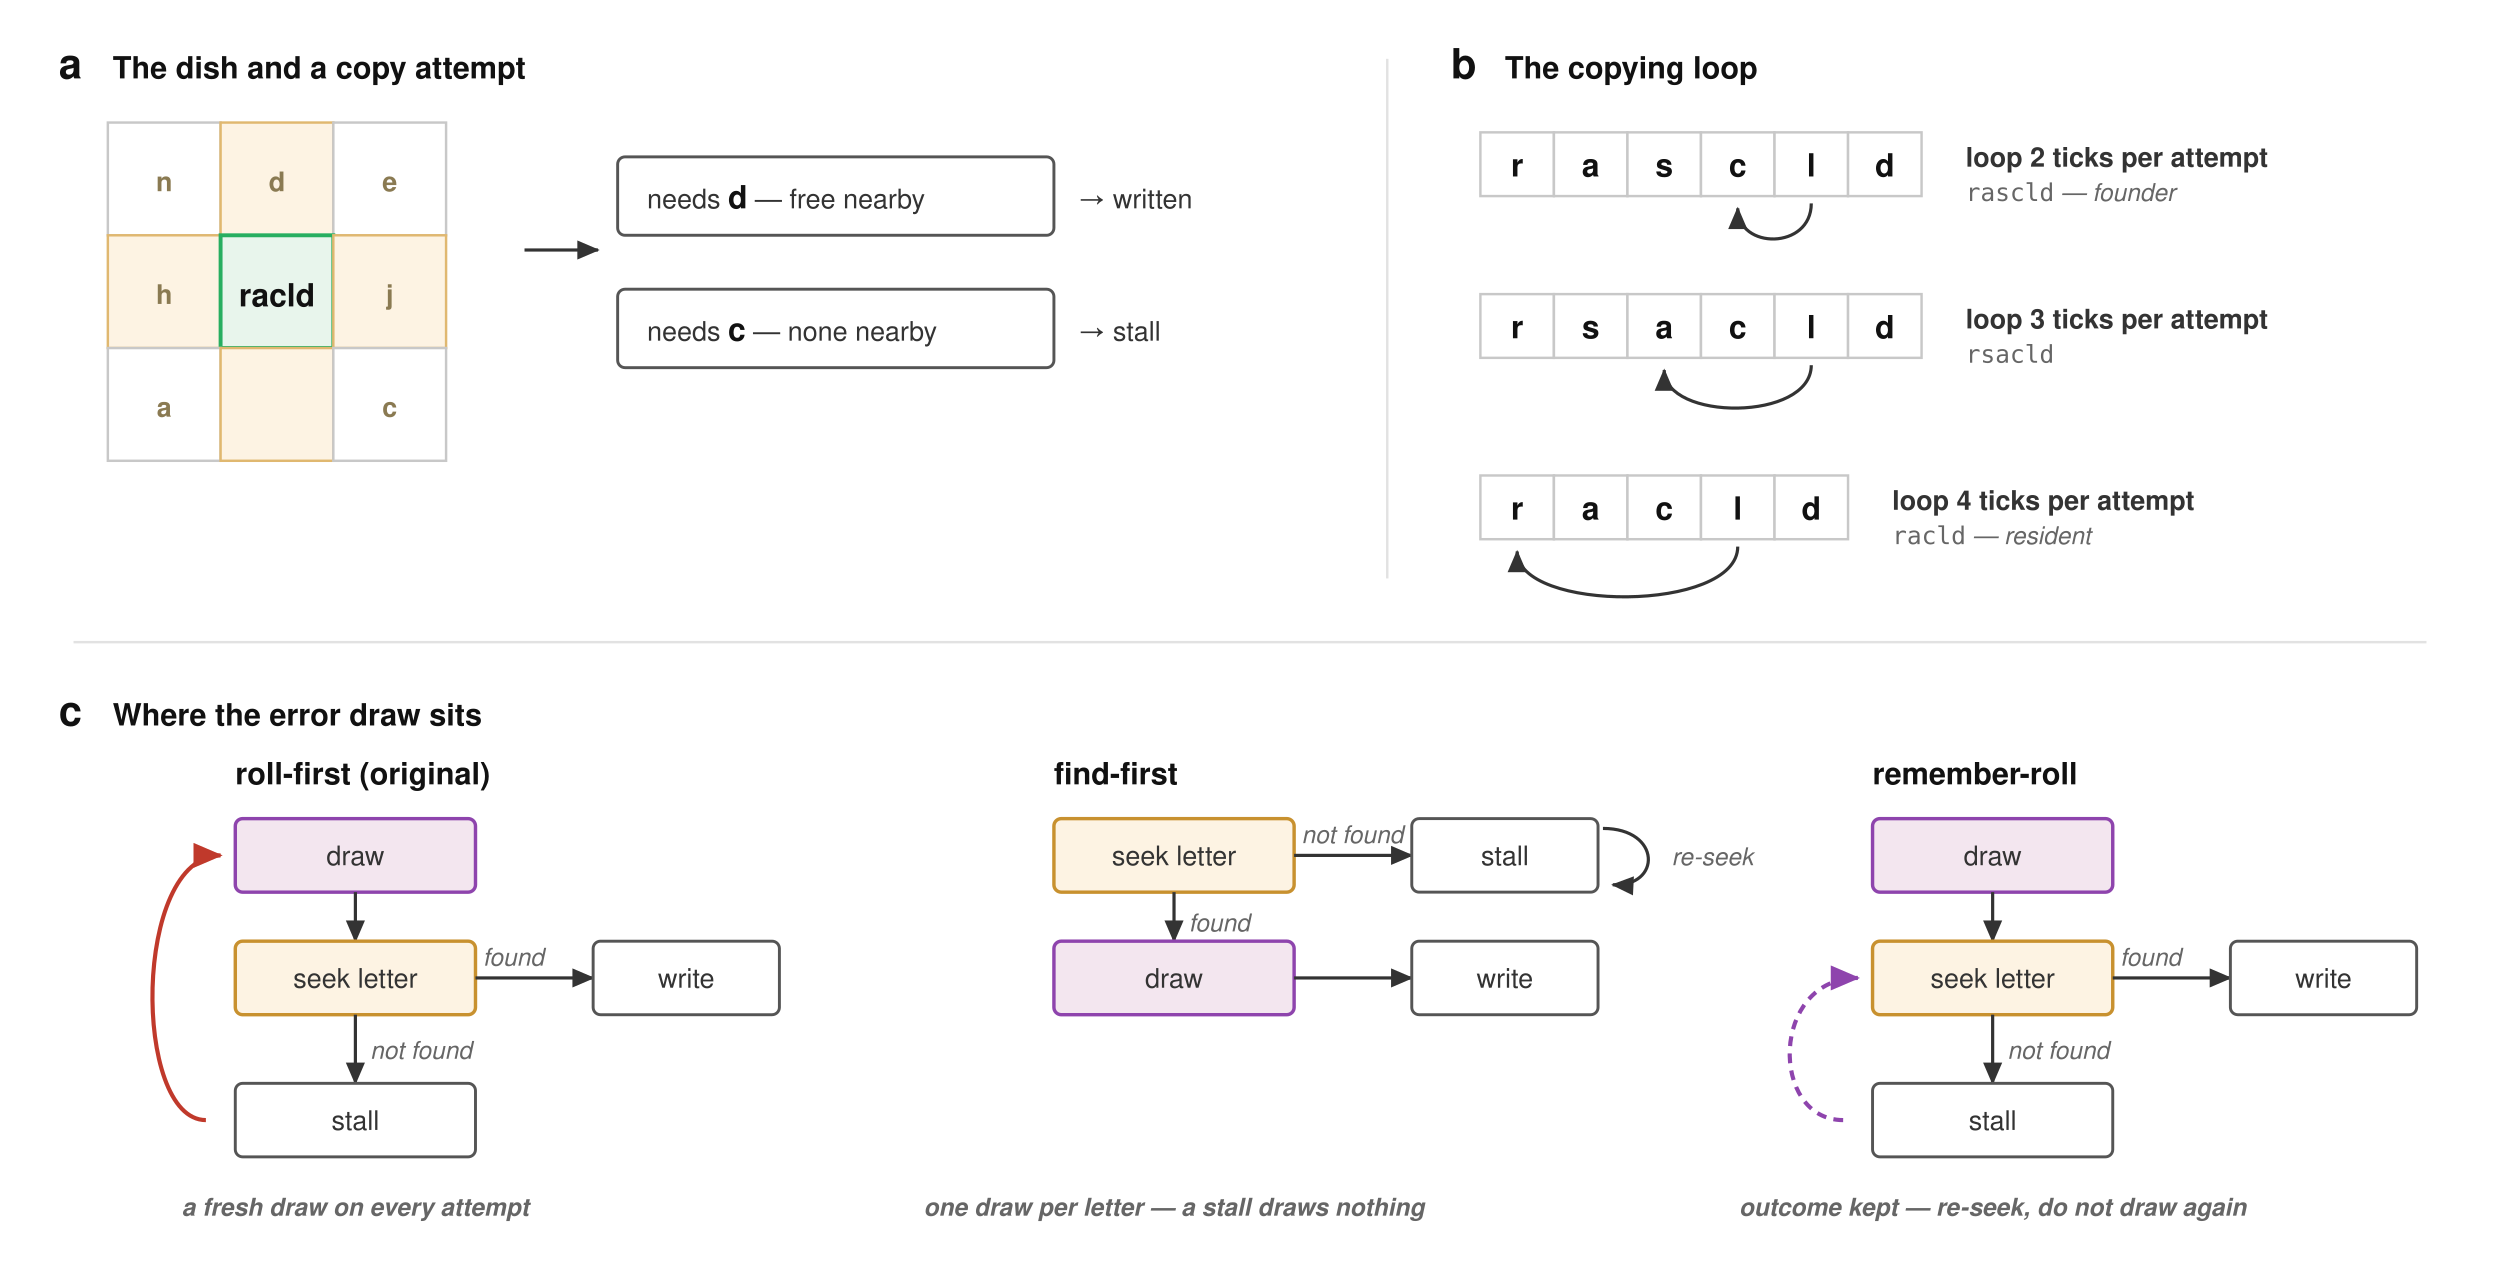
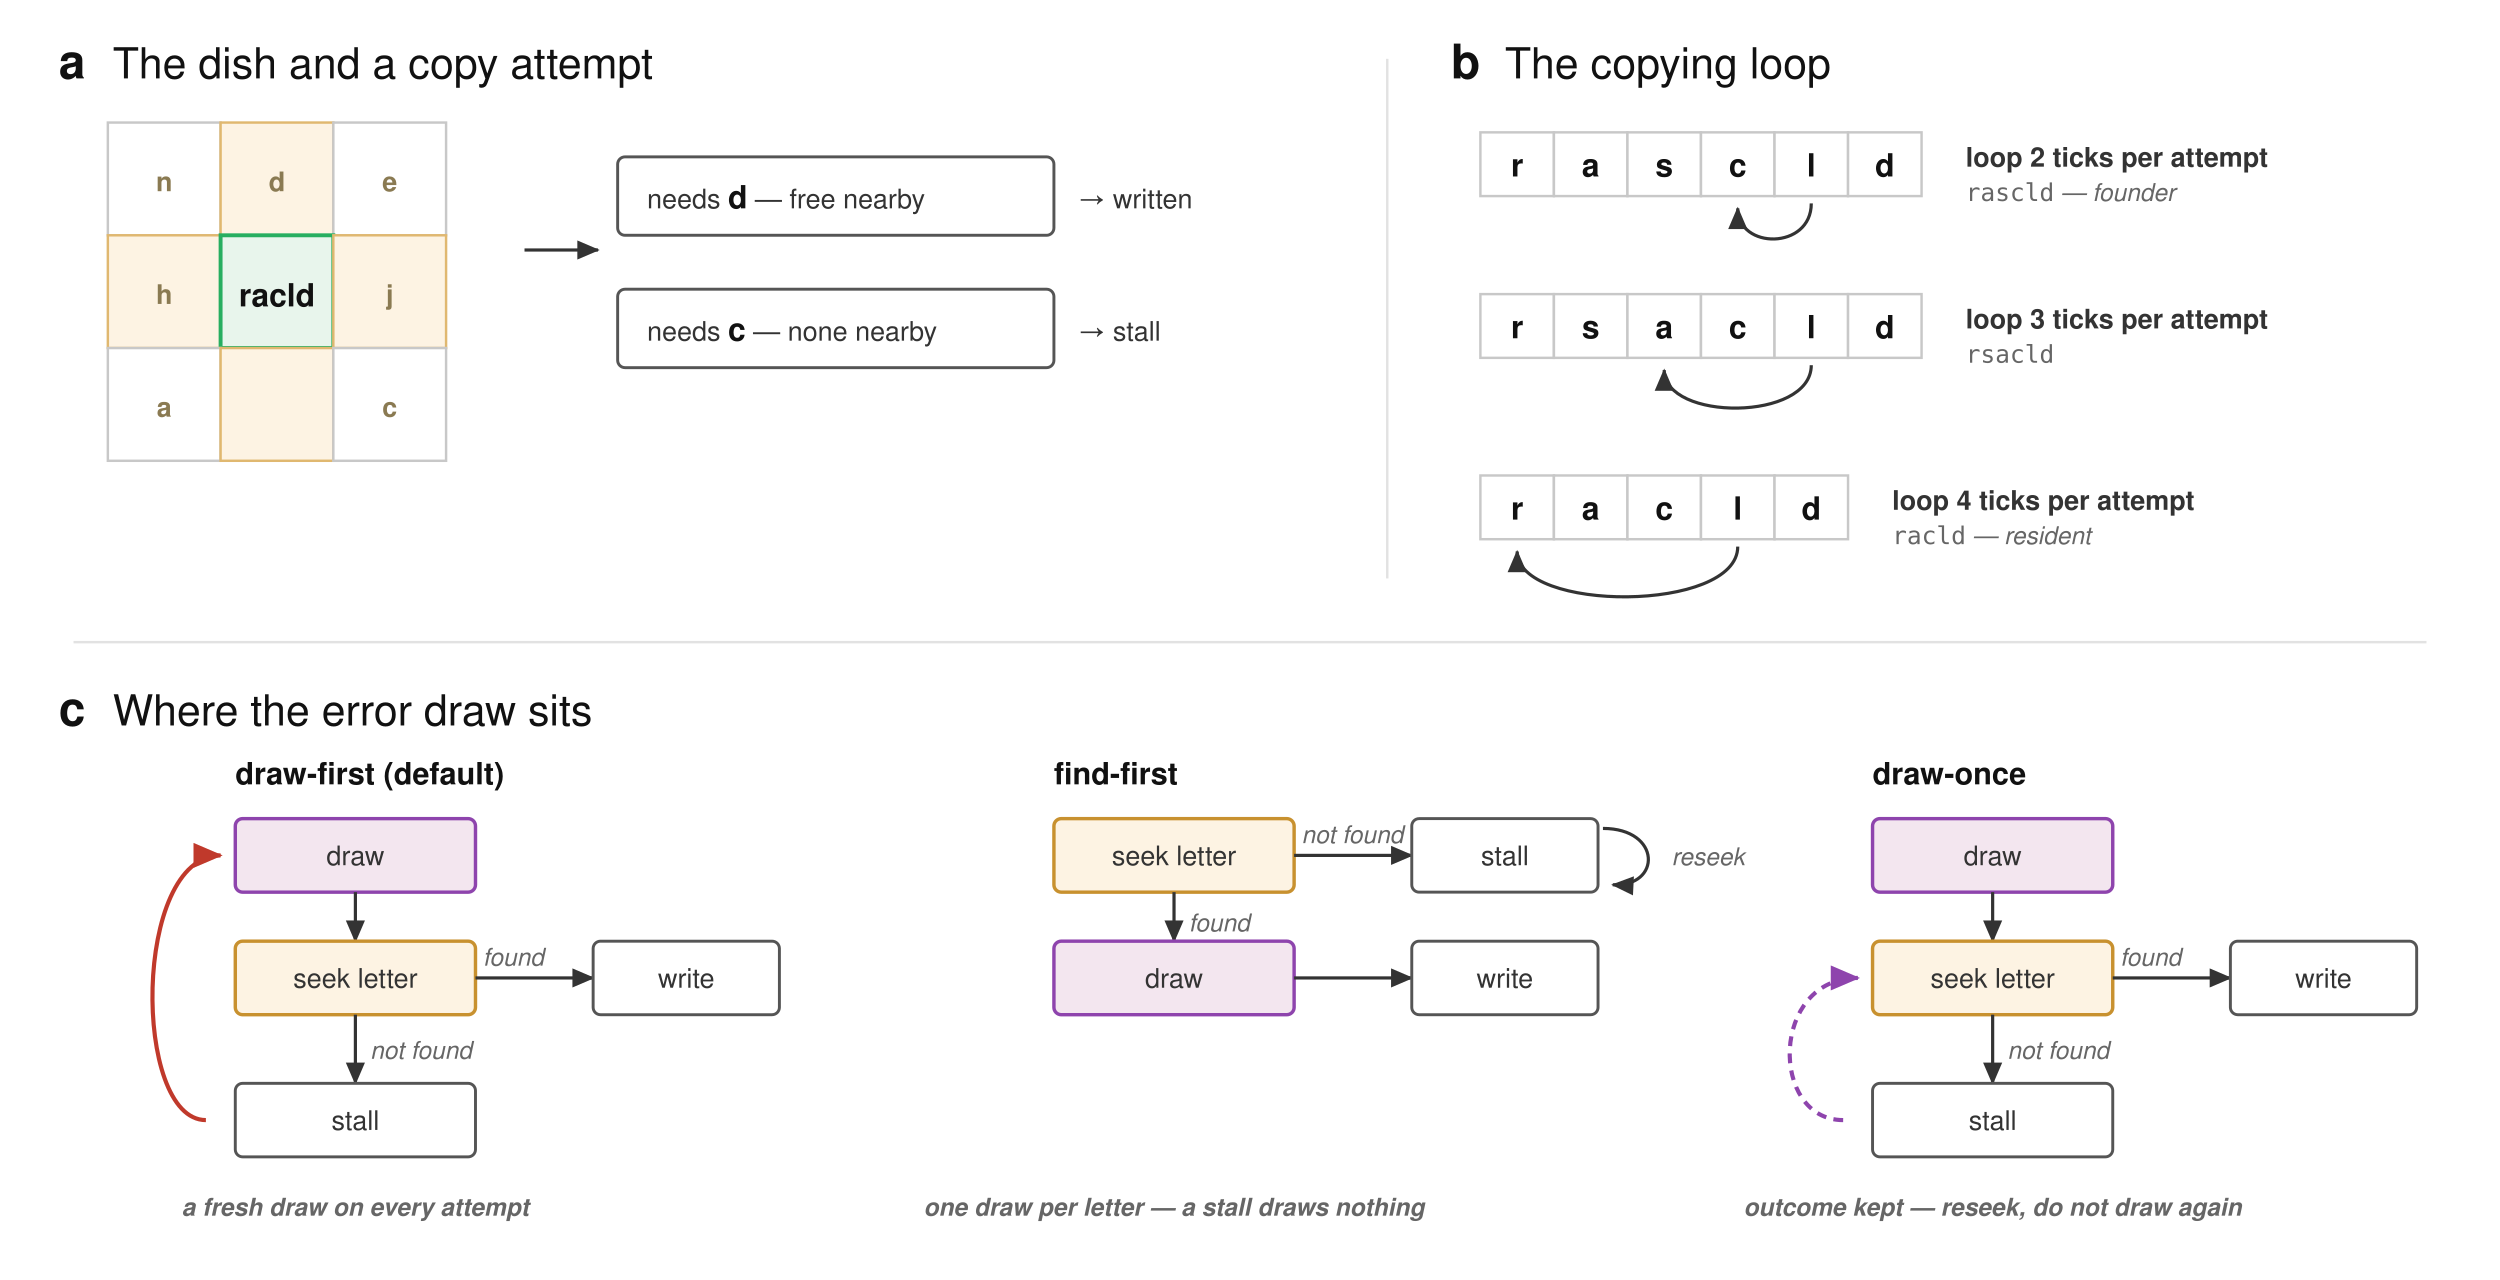
<svg xmlns="http://www.w3.org/2000/svg" width="1020" height="522" viewBox="0 0 1020 522" font-family="Helvetica, Arial, sans-serif">
  <style>
-   .lbl{font-size:17px;font-weight:700;fill:#111}
+   .lbl{font-size:19.5px;font-weight:700;fill:#111}
+   .pt{font-size:17.5px;font-weight:400;fill:#111}
  .h{font-size:12.5px;font-weight:700;fill:#111}
  .t{font-size:11px;fill:#333}
  .ti{font-size:10px;fill:#666;font-style:italic}
  .cell{fill:#fff;stroke:#c8c8c8;stroke-width:1}
  .reach{fill:#fdf3e3;stroke:#e0b870;stroke-width:1}
  .org{fill:#e8f5ec;stroke:#27ae60;stroke-width:1.6}
  .mat{font-size:11px;fill:#8a7a52;font-weight:700}
  .op{font-size:13px;font-weight:700;fill:#111}
  .box{fill:#fff;stroke:#555;stroke-width:1.2}
  .die{fill:#f3e6ef;stroke:#8e44ad;stroke-width:1.4}
  .seek{fill:#fdf3e3;stroke:#c8912f;stroke-width:1.4}
  .ar{stroke:#333;stroke-width:1.3;fill:none}
  .arr{stroke:#c0392b;stroke-width:1.7;fill:none}
  .arg{stroke:#8e44ad;stroke-width:1.7;fill:none;stroke-dasharray:4 3}
  .sep{stroke:#e2e2e2;stroke-width:1}
</style>
  <rect fill="#ffffff" width="1020" height="546" />
  <defs>
    <marker id="a" markerWidth="8" markerHeight="8" refX="6.5" refY="3" orient="auto">
      <path d="M0,0 L7,3 L0,6 z" fill="#333" />
    </marker>
    <marker id="ar" markerWidth="8" markerHeight="8" refX="6.5" refY="3" orient="auto">
      <path d="M0,0 L7,3 L0,6 z" fill="#c0392b" />
    </marker>
    <marker id="ap" markerWidth="8" markerHeight="8" refX="6.5" refY="3" orient="auto">
      <path d="M0,0 L7,3 L0,6 z" fill="#8e44ad" />
    </marker>
  </defs>
  <text class="lbl" x="24" y="32">a</text>
-   <text class="h" x="46" y="32">The dish and a copy attempt</text>
+   <text class="pt" x="46" y="32">The dish and a copy attempt</text>
  <g transform="translate(44,50)">
    <rect class="cell" x="0" y="0" width="46" height="46" />
    <rect class="reach" x="46" y="0" width="46" height="46" />
    <rect class="cell" x="92" y="0" width="46" height="46" />
    <rect class="reach" x="0" y="46" width="46" height="46" />
    <rect class="org" x="46" y="46" width="46" height="46" />
    <rect class="reach" x="92" y="46" width="46" height="46" />
    <rect class="cell" x="0" y="92" width="46" height="46" />
    <rect class="reach" x="46" y="92" width="46" height="46" />
    <rect class="cell" x="92" y="92" width="46" height="46" />
    <text class="op" x="69" y="75" text-anchor="middle" fill="#27ae60">racld</text>
    <text class="mat" x="23" y="28" text-anchor="middle">n</text>
    <text class="mat" x="69" y="28" text-anchor="middle">d</text>
    <text class="mat" x="115" y="28" text-anchor="middle">e</text>
    <text class="mat" x="23" y="74" text-anchor="middle">h</text>
    <text class="mat" x="115" y="74" text-anchor="middle">j</text>
    <text class="mat" x="23" y="120" text-anchor="middle">a</text>
    <text class="mat" x="115" y="120" text-anchor="middle" fill="#c0392b">c</text>
  </g>
  <g transform="translate(214,56)">
    <path class="ar" d="M0,46 L30,46" marker-end="url(#a)" />
    <rect class="box" x="38" y="8" width="178" height="32" rx="3" />
    <text class="t" x="50" y="29">needs <tspan class="op" fill="#1e7a3c">d</tspan> — free nearby</text>
    <text class="t" x="226" y="29" fill="#1e7a3c">→ written</text>
    <rect class="box" x="38" y="62" width="178" height="32" rx="3" stroke="#c0392b" />
    <text class="t" x="50" y="83">needs <tspan class="op" fill="#c0392b">c</tspan> — none nearby</text>
    <text class="t" x="226" y="83" fill="#c0392b">→ stall</text>
  </g>
  <line class="sep" x1="566" y1="24" x2="566" y2="236" />
  <text class="lbl" x="592" y="32">b</text>
-   <text class="h" x="614" y="32">The copying loop</text>
+   <text class="pt" x="614" y="32">The copying loop</text>
  <g transform="translate(604,54)">
    <g transform="translate(0,0)">
      <rect x="0" y="0" width="30" height="26" class="cell" />
      <text class="op" x="15" y="18" text-anchor="middle">r</text>
      <rect x="30" y="0" width="30" height="26" class="cell" />
      <text class="op" x="45" y="18" text-anchor="middle">a</text>
      <rect x="60" y="0" width="30" height="26" class="cell" fill="#eef4fb" />
      <text class="op" x="75" y="18" text-anchor="middle">s</text>
      <rect x="90" y="0" width="30" height="26" class="cell" />
      <text class="op" x="105" y="18" text-anchor="middle">c</text>
      <rect x="120" y="0" width="30" height="26" class="cell" />
      <text class="op" x="135" y="18" text-anchor="middle">l</text>
      <rect x="150" y="0" width="30" height="26" class="cell" />
      <text class="op" x="165" y="18" text-anchor="middle">d</text>
      <path class="ar" d="M135,29 C135,48 105,48 105,31" marker-end="url(#a)" stroke-width="1.7" />
      <text class="t" x="198" y="14" fill="#c0392b" font-weight="700">loop 2 ticks per attempt</text>
      <text class="ti" x="198" y="28">
        <tspan font-family="SFMono-Regular, Menlo, Consolas, monospace" font-style="normal">rascld</tspan> — founder</text>
    </g>
    <g transform="translate(0,66)">
      <rect x="0" y="0" width="30" height="26" class="cell" />
      <text class="op" x="15" y="18" text-anchor="middle">r</text>
      <rect x="30" y="0" width="30" height="26" class="cell" fill="#eef4fb" />
      <text class="op" x="45" y="18" text-anchor="middle">s</text>
      <rect x="60" y="0" width="30" height="26" class="cell" />
      <text class="op" x="75" y="18" text-anchor="middle">a</text>
      <rect x="90" y="0" width="30" height="26" class="cell" />
      <text class="op" x="105" y="18" text-anchor="middle">c</text>
      <rect x="120" y="0" width="30" height="26" class="cell" />
      <text class="op" x="135" y="18" text-anchor="middle">l</text>
      <rect x="150" y="0" width="30" height="26" class="cell" />
      <text class="op" x="165" y="18" text-anchor="middle">d</text>
      <path class="ar" d="M135,29 C135,52 75,52 75,31" marker-end="url(#a)" stroke="#2980b9" stroke-width="1.7" />
      <text class="t" x="198" y="14" fill="#2980b9" font-weight="700">loop 3 ticks per attempt</text>
      <text class="ti" x="198" y="28">
        <tspan font-family="SFMono-Regular, Menlo, Consolas, monospace" font-style="normal">rsacld</tspan>
      </text>
    </g>
    <g transform="translate(0,140)">
      <rect x="0" y="0" width="30" height="26" class="cell" />
      <text class="op" x="15" y="18" text-anchor="middle">r</text>
      <rect x="30" y="0" width="30" height="26" class="cell" />
      <text class="op" x="45" y="18" text-anchor="middle">a</text>
      <rect x="60" y="0" width="30" height="26" class="cell" />
      <text class="op" x="75" y="18" text-anchor="middle">c</text>
      <rect x="90" y="0" width="30" height="26" class="cell" />
      <text class="op" x="105" y="18" text-anchor="middle">l</text>
      <rect x="120" y="0" width="30" height="26" class="cell" />
      <text class="op" x="135" y="18" text-anchor="middle">d</text>
      <path class="ar" d="M105,29 C105,56 15,56 15,31" marker-end="url(#a)" stroke="#27ae60" stroke-width="1.7" />
      <text class="t" x="168" y="14" fill="#27ae60" font-weight="700">loop 4 ticks per attempt</text>
      <text class="ti" x="168" y="28">
        <tspan font-family="SFMono-Regular, Menlo, Consolas, monospace" font-style="normal">racld</tspan> — resident</text>
    </g>
  </g>
  <line class="sep" x1="30" y1="262" x2="990" y2="262" />
  <text class="lbl" x="24" y="296">c</text>
-   <text class="h" x="46" y="296">Where the error draw sits</text>
+   <text class="pt" x="46" y="296">Where the error draw sits</text>
  <g transform="translate(96,320)">
-     <text class="h" x="0" y="0" fill="#c0392b">roll-first  (original)</text>
+     <text class="h" x="0" y="0" fill="#c0392b">draw-first  (default)</text>
    <rect class="die" x="0" y="14" width="98" height="30" rx="3" />
    <text class="t" x="49" y="33" text-anchor="middle">draw</text>
    <path class="ar" d="M49,44 L49,64" marker-end="url(#a)" />
    <rect class="seek" x="0" y="64" width="98" height="30" rx="3" />
    <text class="t" x="49" y="83" text-anchor="middle">seek letter</text>
    <path class="ar" d="M98,79 L146,79" marker-end="url(#a)" />
    <text class="ti" x="101" y="74">found</text>
    <rect class="box" x="146" y="64" width="76" height="30" rx="3" />
    <text class="t" x="184" y="83" text-anchor="middle">write</text>
    <path class="ar" d="M49,94 L49,122" marker-end="url(#a)" />
    <text class="ti" x="55" y="112">not found</text>
    <rect class="box" x="0" y="122" width="98" height="30" rx="3" stroke="#c0392b" />
    <text class="t" x="49" y="141" text-anchor="middle" fill="#c0392b">stall</text>
    <path class="arr" d="M-12,137 C-42,137 -42,29 -6,29" marker-end="url(#ar)" />
    <text class="ti" x="49" y="176" text-anchor="middle" fill="#c0392b" font-weight="700">a fresh draw on every attempt</text>
  </g>
  <g transform="translate(430,320)">
    <text class="h" x="0" y="0" fill="#c8912f">find-first</text>
    <rect class="seek" x="0" y="14" width="98" height="30" rx="3" />
    <text class="t" x="49" y="33" text-anchor="middle">seek letter</text>
    <path class="ar" d="M98,29 L146,29" marker-end="url(#a)" />
    <text class="ti" x="101" y="24">not found</text>
    <rect class="box" x="146" y="14" width="76" height="30" rx="3" />
    <text class="t" x="184" y="33" text-anchor="middle">stall</text>
    <path class="ar" d="M224,18 C248,18 248,42 228,41" marker-end="url(#a)" />
-     <text class="ti" x="252" y="33">re-seek</text>
+     <text class="ti" x="252" y="33">reseek</text>
    <path class="ar" d="M49,44 L49,64" marker-end="url(#a)" />
    <text class="ti" x="55" y="60">found</text>
    <rect class="die" x="0" y="64" width="98" height="30" rx="3" />
    <text class="t" x="49" y="83" text-anchor="middle">draw</text>
    <path class="ar" d="M98,79 L146,79" marker-end="url(#a)" />
    <rect class="box" x="146" y="64" width="76" height="30" rx="3" />
    <text class="t" x="184" y="83" text-anchor="middle">write</text>
    <text class="ti" x="49" y="176" text-anchor="middle" font-weight="700">one draw per letter — a stall draws nothing</text>
  </g>
  <g transform="translate(764,320)">
-     <text class="h" x="0" y="0" fill="#8e44ad">remember-roll</text>
+     <text class="h" x="0" y="0" fill="#8e44ad">draw-once</text>
    <rect class="die" x="0" y="14" width="98" height="30" rx="3" />
    <text class="t" x="49" y="33" text-anchor="middle">draw</text>
    <path class="ar" d="M49,44 L49,64" marker-end="url(#a)" />
    <rect class="seek" x="0" y="64" width="98" height="30" rx="3" />
    <text class="t" x="49" y="83" text-anchor="middle">seek letter</text>
    <path class="ar" d="M98,79 L146,79" marker-end="url(#a)" />
    <text class="ti" x="101" y="74">found</text>
    <rect class="box" x="146" y="64" width="76" height="30" rx="3" />
    <text class="t" x="184" y="83" text-anchor="middle">write</text>
    <path class="ar" d="M49,94 L49,122" marker-end="url(#a)" />
    <text class="ti" x="55" y="112">not found</text>
    <rect class="box" x="0" y="122" width="98" height="30" rx="3" stroke="#8e44ad" />
    <text class="t" x="49" y="141" text-anchor="middle" fill="#8e44ad">stall</text>
    <path class="arg" d="M-12,137 C-42,137 -42,79 -6,79" marker-end="url(#ap)" />
-     <text class="ti" x="49" y="176" text-anchor="middle" fill="#8e44ad" font-weight="700">outcome kept — re-seek, do not draw again</text>
+     <text class="ti" x="49" y="176" text-anchor="middle" fill="#8e44ad" font-weight="700">outcome kept — reseek, do not draw again</text>
  </g>
</svg>
